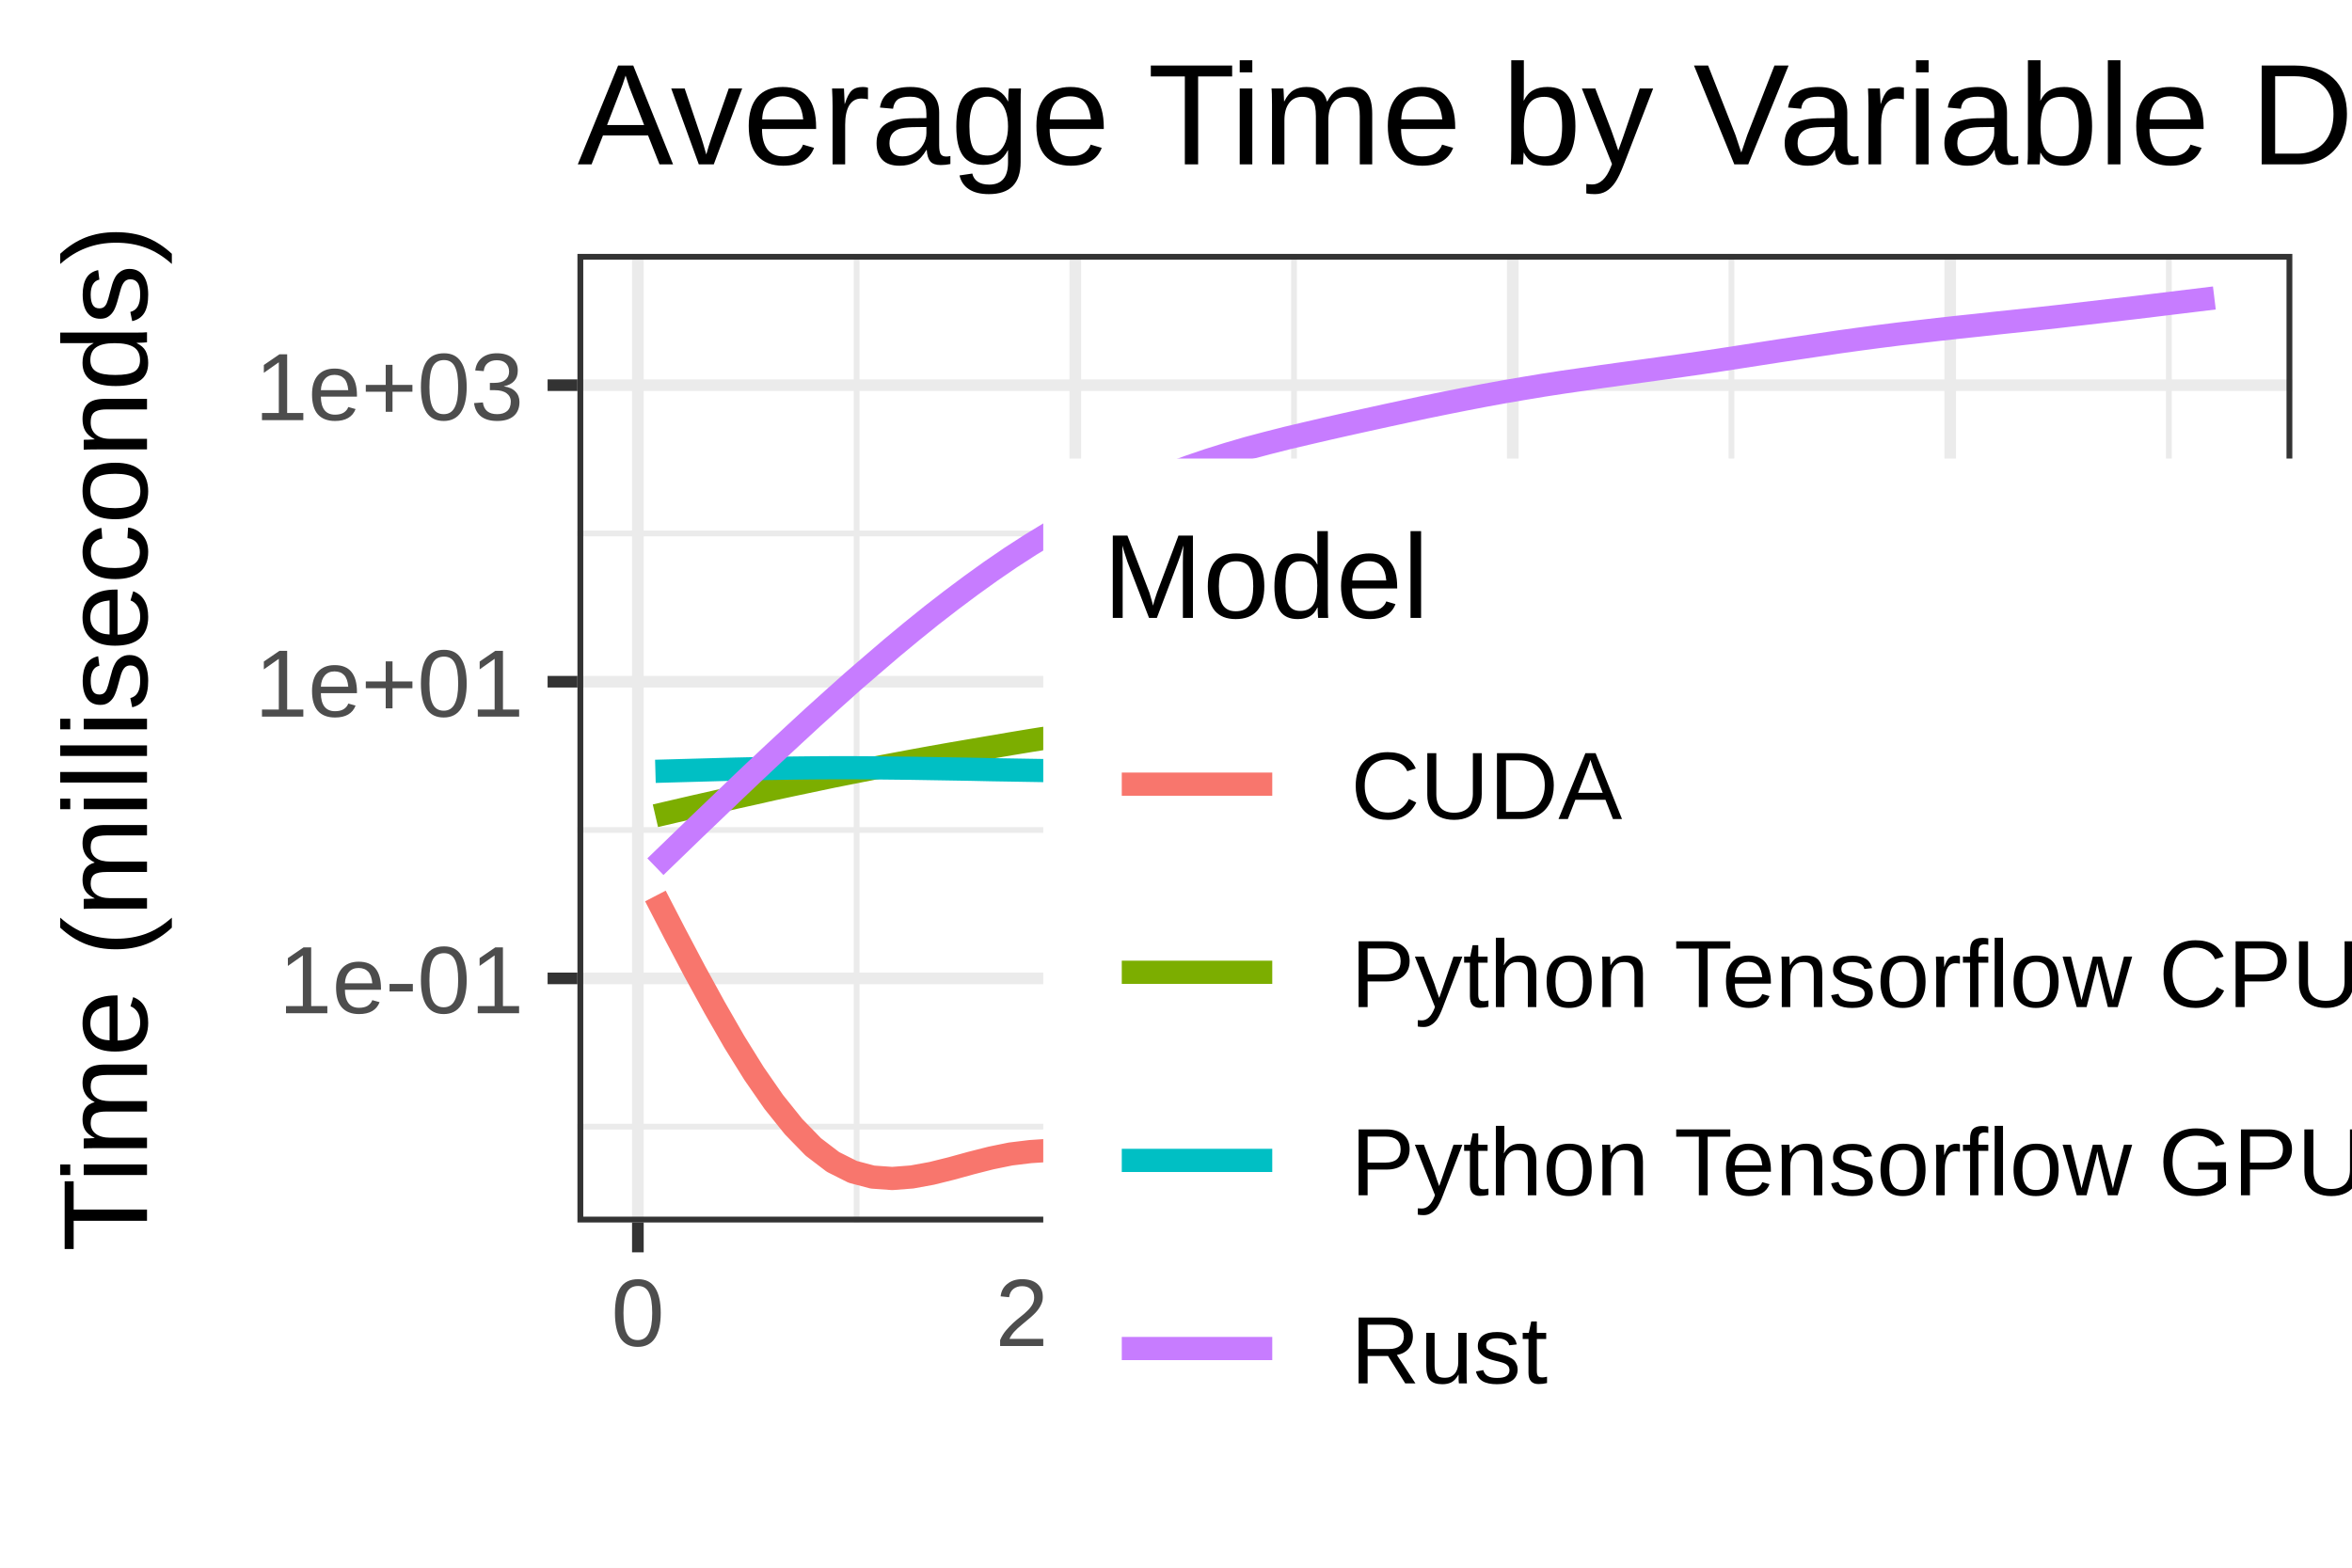
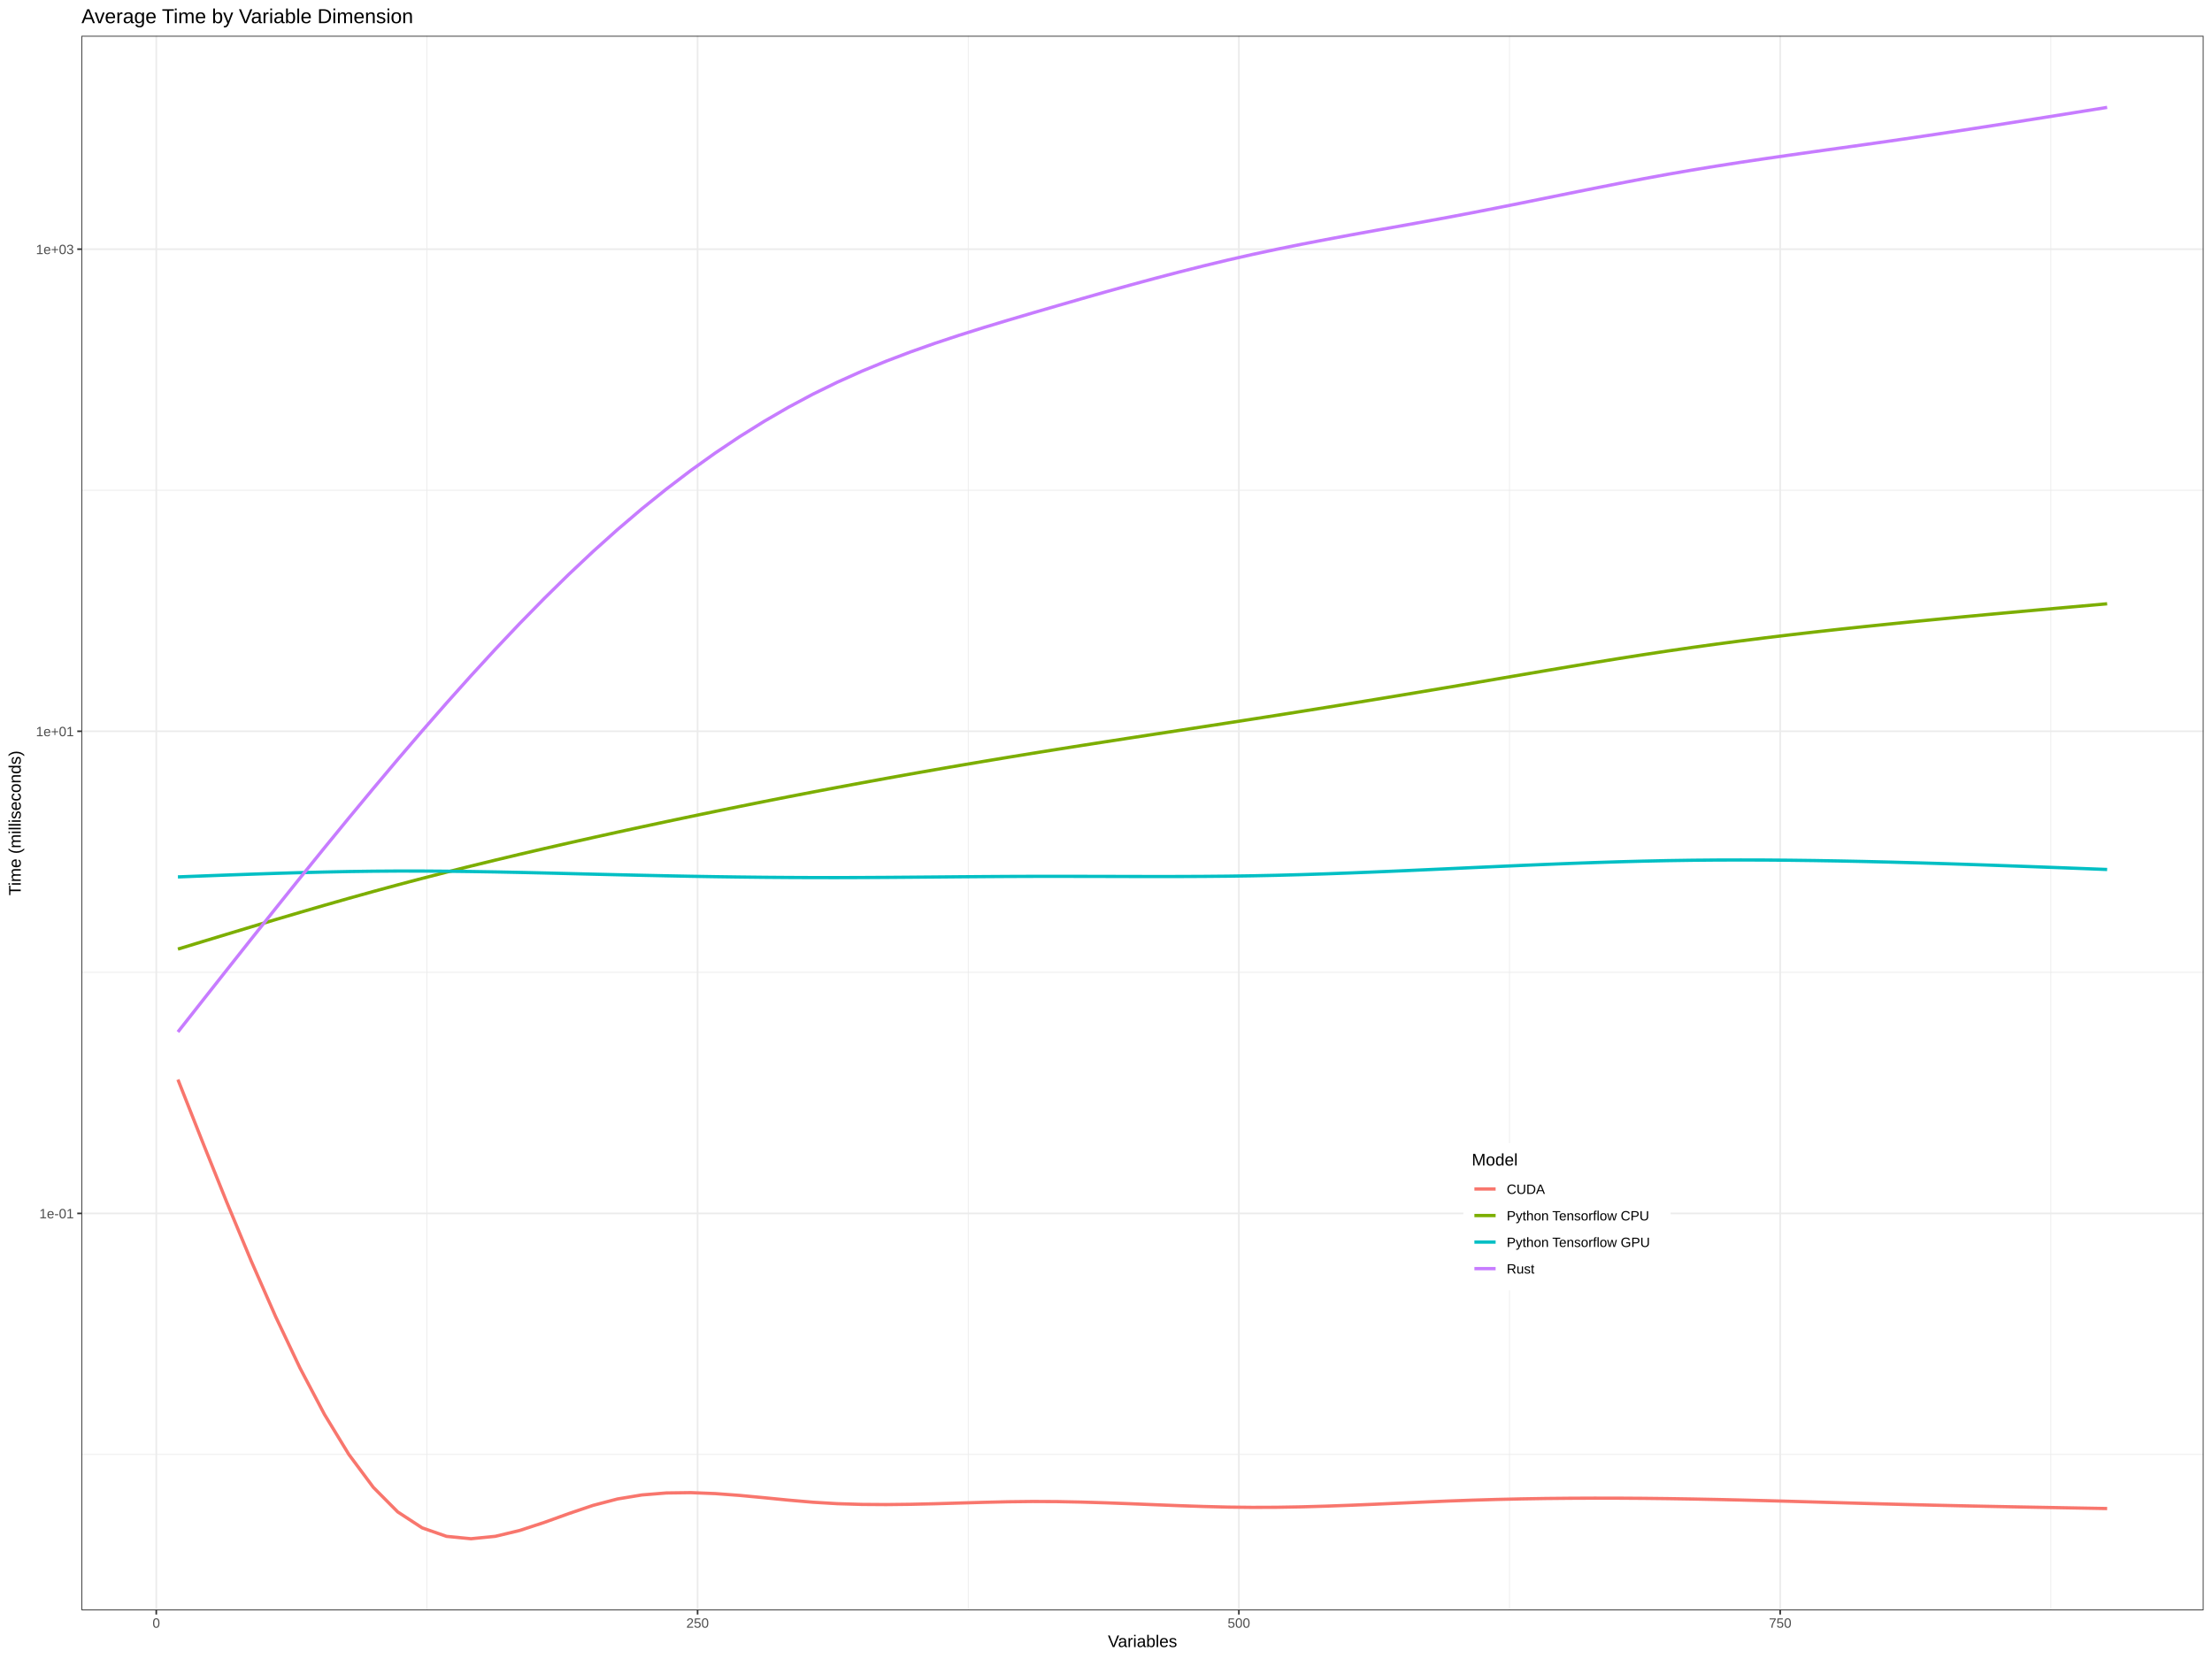
- <svg xmlns="http://www.w3.org/2000/svg" class="svglite" width="216.00pt" height="144.00pt" viewBox="0 0 216.00 144.00">
+ <svg xmlns="http://www.w3.org/2000/svg" class="svglite" width="1440.00pt" height="1080.00pt" viewBox="0 0 1440.00 1080.00">
  <defs>
    <style type="text/css">
    .svglite line, .svglite polyline, .svglite polygon, .svglite path, .svglite rect, .svglite circle {
      fill: none;
      stroke: #000000;
      stroke-linecap: round;
      stroke-linejoin: round;
      stroke-miterlimit: 10.00;
    }
    .svglite text {
      white-space: pre;
    }
  </style>
  </defs>
  <rect width="100%" height="100%" style="stroke: none; fill: #FFFFFF;" />
  <defs>
-     <clipPath id="cpMC4wMHwyMTYuMDB8MC4wMHwxNDQuMDA=">
-       <rect x="0.00" y="0.00" width="216.00" height="144.00" />
+     <clipPath id="cpMC4wMHwxNDQwLjAwfDAuMDB8MTA4MC4wMA==">
+       <rect x="0.00" y="0.00" width="1440.00" height="1080.00" />
    </clipPath>
  </defs>
-   <g clip-path="url(#cpMC4wMHwyMTYuMDB8MC4wMHwxNDQuMDA=)">
-     <rect x="0.00" y="0.00" width="216.00" height="144.00" style="stroke-width: 1.07; stroke: #FFFFFF; fill: #FFFFFF;" />
+   <g clip-path="url(#cpMC4wMHwxNDQwLjAwfDAuMDB8MTA4MC4wMA==)">
+     <rect x="0.00" y="0.00" width="1440.00" height="1080.00" style="stroke-width: 1.07; stroke: #FFFFFF; fill: #FFFFFF;" />
  </g>
  <defs>
-     <clipPath id="cpNTMuMDN8MjEwLjUyfDIzLjMyfDExMi4yOQ==">
-       <rect x="53.03" y="23.32" width="157.49" height="88.97" />
+     <clipPath id="cpNTMuMDN8MTQzNC41MnwyMy4zMnwxMDQ4LjI5">
+       <rect x="53.03" y="23.32" width="1381.49" height="1024.97" />
    </clipPath>
  </defs>
-   <g clip-path="url(#cpNTMuMDN8MjEwLjUyfDIzLjMyfDExMi4yOQ==)">
-     <rect x="53.03" y="23.32" width="157.49" height="88.97" style="stroke-width: 1.07; stroke: none; fill: #FFFFFF;" />
-     <polyline points="53.03,103.49 210.52,103.49 " style="stroke-width: 0.53; stroke: #EBEBEB; stroke-linecap: butt;" />
-     <polyline points="53.03,76.24 210.52,76.24 " style="stroke-width: 0.53; stroke: #EBEBEB; stroke-linecap: butt;" />
-     <polyline points="53.03,49.00 210.52,49.00 " style="stroke-width: 0.53; stroke: #EBEBEB; stroke-linecap: butt;" />
-     <polyline points="78.67,112.29 78.67,23.32 " style="stroke-width: 0.53; stroke: #EBEBEB; stroke-linecap: butt;" />
-     <polyline points="118.84,112.29 118.84,23.32 " style="stroke-width: 0.53; stroke: #EBEBEB; stroke-linecap: butt;" />
-     <polyline points="159.01,112.29 159.01,23.32 " style="stroke-width: 0.53; stroke: #EBEBEB; stroke-linecap: butt;" />
-     <polyline points="199.18,112.29 199.18,23.32 " style="stroke-width: 0.53; stroke: #EBEBEB; stroke-linecap: butt;" />
-     <polyline points="53.03,89.87 210.52,89.87 " style="stroke-width: 1.07; stroke: #EBEBEB; stroke-linecap: butt;" />
-     <polyline points="53.03,62.62 210.52,62.62 " style="stroke-width: 1.07; stroke: #EBEBEB; stroke-linecap: butt;" />
-     <polyline points="53.03,35.38 210.52,35.38 " style="stroke-width: 1.07; stroke: #EBEBEB; stroke-linecap: butt;" />
-     <polyline points="58.58,112.29 58.58,23.32 " style="stroke-width: 1.07; stroke: #EBEBEB; stroke-linecap: butt;" />
-     <polyline points="98.75,112.29 98.75,23.32 " style="stroke-width: 1.07; stroke: #EBEBEB; stroke-linecap: butt;" />
-     <polyline points="138.93,112.29 138.93,23.32 " style="stroke-width: 1.07; stroke: #EBEBEB; stroke-linecap: butt;" />
-     <polyline points="179.10,112.29 179.10,23.32 " style="stroke-width: 1.07; stroke: #EBEBEB; stroke-linecap: butt;" />
-     <polyline points="60.19,82.30 62.00,85.80 63.81,89.23 65.63,92.55 67.44,95.70 69.25,98.61 71.06,101.22 72.88,103.49 74.69,105.35 76.50,106.73 78.31,107.64 80.13,108.12 81.94,108.25 83.75,108.11 85.56,107.78 87.37,107.33 89.19,106.83 91.00,106.37 92.81,106.00 94.62,105.78 96.44,105.66 98.25,105.65 100.06,105.70 101.87,105.80 103.69,105.93 105.50,106.07 107.31,106.19 109.12,106.27 110.93,106.31 112.75,106.32 114.56,106.31 116.37,106.27 118.18,106.23 120.00,106.19 121.81,106.16 123.62,106.15 125.43,106.15 127.25,106.18 129.06,106.22 130.87,106.27 132.68,106.33 134.49,106.38 136.31,106.43 138.12,106.46 139.93,106.48 141.74,106.47 143.56,106.45 145.37,106.41 147.18,106.36 148.99,106.30 150.81,106.24 152.62,106.18 154.43,106.12 156.24,106.07 158.05,106.03 159.87,106.00 161.68,105.98 163.49,105.96 165.30,105.96 167.12,105.96 168.93,105.97 170.74,105.98 172.55,106.01 174.37,106.03 176.18,106.06 177.99,106.10 179.80,106.14 181.61,106.17 183.43,106.21 185.24,106.25 187.05,106.29 188.86,106.32 190.68,106.36 192.49,106.39 194.30,106.42 196.11,106.44 197.93,106.47 199.74,106.50 201.55,106.52 203.36,106.54 " style="stroke-width: 2.13; stroke: #F8766D; stroke-linecap: butt;" />
-     <polyline points="60.19,74.93 62.00,74.51 63.81,74.09 65.63,73.68 67.44,73.26 69.25,72.86 71.06,72.45 72.88,72.06 74.69,71.68 76.50,71.30 78.31,70.94 80.13,70.58 81.94,70.24 83.75,69.90 85.56,69.57 87.37,69.25 89.19,68.94 91.00,68.63 92.81,68.32 94.62,68.02 96.44,67.73 98.25,67.44 100.06,67.15 101.87,66.87 103.69,66.59 105.50,66.32 107.31,66.05 109.12,65.79 110.93,65.54 112.75,65.28 114.56,65.04 116.37,64.79 118.18,64.55 120.00,64.32 121.81,64.09 123.62,63.87 125.43,63.64 127.25,63.43 129.06,63.21 130.87,63.00 132.68,62.78 134.49,62.57 136.31,62.36 138.12,62.15 139.93,61.93 141.74,61.72 143.56,61.50 145.37,61.28 147.18,61.05 148.99,60.83 150.81,60.60 152.62,60.37 154.43,60.14 156.24,59.91 158.05,59.67 159.87,59.43 161.68,59.20 163.49,58.97 165.30,58.74 167.12,58.51 168.93,58.30 170.74,58.09 172.55,57.89 174.37,57.70 176.18,57.51 177.99,57.34 179.80,57.17 181.61,57.02 183.43,56.86 185.24,56.71 187.05,56.57 188.86,56.43 190.68,56.30 192.49,56.17 194.30,56.04 196.11,55.91 197.93,55.79 199.74,55.66 201.55,55.54 203.36,55.42 " style="stroke-width: 2.13; stroke: #7CAE00; stroke-linecap: butt;" />
-     <polyline points="60.19,70.85 62.00,70.80 63.81,70.75 65.63,70.70 67.44,70.65 69.25,70.61 71.06,70.58 72.88,70.55 74.69,70.53 76.50,70.52 78.31,70.52 80.13,70.53 81.94,70.55 83.75,70.57 85.56,70.60 87.37,70.63 89.19,70.66 91.00,70.70 92.81,70.73 94.62,70.76 96.44,70.79 98.25,70.81 100.06,70.84 101.87,70.86 103.69,70.87 105.50,70.88 107.31,70.89 109.12,70.89 110.93,70.89 112.75,70.88 114.56,70.87 116.37,70.86 118.18,70.84 120.00,70.83 121.81,70.82 123.62,70.82 125.43,70.82 127.25,70.82 129.06,70.82 130.87,70.83 132.68,70.83 134.49,70.83 136.31,70.82 138.12,70.81 139.93,70.79 141.74,70.76 143.56,70.72 145.37,70.68 147.18,70.63 148.99,70.57 150.81,70.51 152.62,70.45 154.43,70.39 156.24,70.33 158.05,70.26 159.87,70.20 161.68,70.14 163.49,70.09 165.30,70.04 167.12,70.00 168.93,69.96 170.74,69.93 172.55,69.91 174.37,69.90 176.18,69.89 177.99,69.90 179.80,69.91 181.61,69.93 183.43,69.95 185.24,69.98 187.05,70.01 188.86,70.05 190.68,70.09 192.49,70.13 194.30,70.18 196.11,70.23 197.93,70.28 199.74,70.33 201.55,70.38 203.36,70.43 " style="stroke-width: 2.13; stroke: #00BFC4; stroke-linecap: butt;" />
-     <polyline points="60.19,79.61 62.00,77.86 63.81,76.11 65.63,74.37 67.44,72.63 69.25,70.91 71.06,69.21 72.88,67.52 74.69,65.85 76.50,64.22 78.31,62.60 80.13,61.03 81.94,59.48 83.75,57.98 85.56,56.52 87.37,55.12 89.19,53.76 91.00,52.46 92.81,51.22 94.62,50.05 96.44,48.94 98.25,47.89 100.06,46.90 101.87,45.97 103.69,45.11 105.50,44.31 107.31,43.57 109.12,42.90 110.93,42.28 112.75,41.71 114.56,41.18 116.37,40.70 118.18,40.24 120.00,39.81 121.81,39.39 123.62,38.98 125.43,38.58 127.25,38.18 129.06,37.79 130.87,37.40 132.68,37.03 134.49,36.67 136.31,36.32 138.12,35.99 139.93,35.68 141.74,35.38 143.56,35.10 145.37,34.84 147.18,34.58 148.99,34.33 150.81,34.08 152.62,33.83 154.43,33.58 156.24,33.32 158.05,33.05 159.87,32.77 161.68,32.49 163.49,32.21 165.30,31.94 167.12,31.67 168.93,31.40 170.74,31.15 172.55,30.91 174.37,30.68 176.18,30.47 177.99,30.26 179.80,30.06 181.61,29.87 183.43,29.67 185.24,29.48 187.05,29.29 188.86,29.09 190.68,28.88 192.49,28.67 194.30,28.46 196.11,28.25 197.93,28.03 199.74,27.81 201.55,27.59 203.36,27.37 " style="stroke-width: 2.13; stroke: #C77CFF; stroke-linecap: butt;" />
-     <rect x="53.03" y="23.32" width="157.49" height="88.97" style="stroke-width: 1.07; stroke: #333333;" />
+   <g clip-path="url(#cpNTMuMDN8MTQzNC41MnwyMy4zMnwxMDQ4LjI5)">
+     <rect x="53.03" y="23.32" width="1381.49" height="1024.97" style="stroke-width: 1.07; stroke: none; fill: #FFFFFF;" />
+     <polyline points="53.03,946.83 1434.52,946.83 " style="stroke-width: 0.53; stroke: #EBEBEB; stroke-linecap: butt;" />
+     <polyline points="53.03,632.98 1434.52,632.98 " style="stroke-width: 0.53; stroke: #EBEBEB; stroke-linecap: butt;" />
+     <polyline points="53.03,319.13 1434.52,319.13 " style="stroke-width: 0.53; stroke: #EBEBEB; stroke-linecap: butt;" />
+     <polyline points="277.92,1048.29 277.92,23.32 " style="stroke-width: 0.53; stroke: #EBEBEB; stroke-linecap: butt;" />
+     <polyline points="630.31,1048.29 630.31,23.32 " style="stroke-width: 0.53; stroke: #EBEBEB; stroke-linecap: butt;" />
+     <polyline points="982.69,1048.29 982.69,23.32 " style="stroke-width: 0.53; stroke: #EBEBEB; stroke-linecap: butt;" />
+     <polyline points="1335.08,1048.29 1335.08,23.32 " style="stroke-width: 0.53; stroke: #EBEBEB; stroke-linecap: butt;" />
+     <polyline points="53.03,789.91 1434.52,789.91 " style="stroke-width: 1.07; stroke: #EBEBEB; stroke-linecap: butt;" />
+     <polyline points="53.03,476.06 1434.52,476.06 " style="stroke-width: 1.07; stroke: #EBEBEB; stroke-linecap: butt;" />
+     <polyline points="53.03,162.21 1434.52,162.21 " style="stroke-width: 1.07; stroke: #EBEBEB; stroke-linecap: butt;" />
+     <polyline points="101.73,1048.29 101.73,23.32 " style="stroke-width: 1.07; stroke: #EBEBEB; stroke-linecap: butt;" />
+     <polyline points="454.12,1048.29 454.12,23.32 " style="stroke-width: 1.07; stroke: #EBEBEB; stroke-linecap: butt;" />
+     <polyline points="806.50,1048.29 806.50,23.32 " style="stroke-width: 1.07; stroke: #EBEBEB; stroke-linecap: butt;" />
+     <polyline points="1158.89,1048.29 1158.89,23.32 " style="stroke-width: 1.07; stroke: #EBEBEB; stroke-linecap: butt;" />
+     <polyline points="115.83,702.80 131.72,743.05 147.62,782.64 163.52,820.87 179.42,857.08 195.31,890.60 211.21,920.75 227.11,946.85 243.01,968.23 258.90,984.23 274.80,994.62 290.70,1000.16 306.60,1001.71 322.49,1000.13 338.39,996.31 354.29,991.10 370.19,985.37 386.08,979.99 401.98,975.82 417.88,973.20 433.78,971.91 449.67,971.70 465.57,972.32 481.47,973.50 497.37,975.00 513.26,976.57 529.16,977.94 545.06,978.89 560.96,979.36 576.85,979.47 592.75,979.29 608.65,978.93 624.55,978.47 640.44,978.01 656.34,977.64 672.24,977.46 688.13,977.54 704.03,977.85 719.93,978.33 735.83,978.92 751.72,979.56 767.62,980.18 783.52,980.71 799.42,981.11 815.31,981.29 831.21,981.23 847.11,980.95 863.01,980.50 878.90,979.92 894.80,979.26 910.70,978.55 926.60,977.84 942.49,977.17 958.39,976.60 974.29,976.13 990.19,975.77 1006.08,975.51 1021.98,975.36 1037.88,975.29 1053.78,975.31 1069.67,975.41 1085.57,975.59 1101.47,975.84 1117.37,976.15 1133.26,976.51 1149.16,976.91 1165.06,977.34 1180.96,977.79 1196.85,978.24 1212.75,978.69 1228.65,979.12 1244.55,979.52 1260.44,979.90 1276.34,980.25 1292.24,980.58 1308.14,980.89 1324.03,981.19 1339.93,981.48 1355.83,981.77 1371.73,982.05 " style="stroke-width: 2.13; stroke: #F8766D; stroke-linecap: butt;" />
+     <polyline points="115.83,617.85 131.72,613.01 147.62,608.19 163.52,603.39 179.42,598.64 195.31,593.95 211.21,589.33 227.11,584.79 243.01,580.36 258.90,576.04 274.80,571.84 290.70,567.76 306.60,563.79 322.49,559.92 338.39,556.13 354.29,552.43 370.19,548.80 386.08,545.24 401.98,541.73 417.88,538.28 433.78,534.88 449.67,531.53 465.57,528.24 481.47,525.00 497.37,521.81 513.26,518.68 529.16,515.61 545.06,512.60 560.96,509.64 576.85,506.73 592.75,503.88 608.65,501.08 624.55,498.33 640.44,495.64 656.34,492.99 672.24,490.39 688.13,487.84 704.03,485.32 719.93,482.84 735.83,480.38 751.72,477.94 767.62,475.50 783.52,473.06 799.42,470.61 815.31,468.14 831.21,465.65 847.11,463.13 863.01,460.58 878.90,458.01 894.80,455.41 910.70,452.79 926.60,450.14 942.49,447.47 958.39,444.77 974.29,442.05 990.19,439.33 1006.08,436.62 1021.98,433.94 1037.88,431.30 1053.78,428.72 1069.67,426.22 1085.57,423.81 1101.47,421.50 1117.37,419.31 1133.26,417.22 1149.16,415.22 1165.06,413.31 1180.96,411.47 1196.85,409.71 1212.75,408.01 1228.65,406.37 1244.55,404.77 1260.44,403.22 1276.34,401.70 1292.24,400.21 1308.14,398.75 1324.03,397.31 1339.93,395.88 1355.83,394.47 1371.73,393.06 " style="stroke-width: 2.13; stroke: #7CAE00; stroke-linecap: butt;" />
+     <polyline points="115.83,570.86 131.72,570.25 147.62,569.65 163.52,569.09 179.42,568.56 195.31,568.09 211.21,567.69 227.11,567.37 243.01,567.15 258.90,567.04 274.80,567.05 290.70,567.16 306.60,567.36 322.49,567.62 338.39,567.94 354.29,568.30 370.19,568.69 386.08,569.08 401.98,569.45 417.88,569.81 433.78,570.14 449.67,570.45 465.57,570.71 481.47,570.93 497.37,571.11 513.26,571.23 529.16,571.30 545.06,571.31 560.96,571.26 576.85,571.17 592.75,571.05 608.65,570.92 624.55,570.78 640.44,570.66 656.34,570.56 672.24,570.50 688.13,570.48 704.03,570.51 719.93,570.54 735.83,570.58 751.72,570.61 767.62,570.59 783.52,570.52 799.42,570.38 815.31,570.14 831.21,569.81 847.11,569.38 863.01,568.87 878.90,568.29 894.80,567.65 910.70,566.98 926.60,566.27 942.49,565.55 958.39,564.82 974.29,564.10 990.19,563.40 1006.08,562.73 1021.98,562.10 1037.88,561.53 1053.78,561.02 1069.67,560.60 1085.57,560.26 1101.47,560.02 1117.37,559.88 1133.26,559.84 1149.16,559.88 1165.06,560.01 1180.96,560.21 1196.85,560.48 1212.75,560.80 1228.65,561.18 1244.55,561.61 1260.44,562.07 1276.34,562.57 1292.24,563.10 1308.14,563.66 1324.03,564.23 1339.93,564.82 1355.83,565.42 1371.73,566.03 " style="stroke-width: 2.13; stroke: #00BFC4; stroke-linecap: butt;" />
+     <polyline points="115.83,671.79 131.72,651.60 147.62,631.44 163.52,611.36 179.42,591.39 195.31,571.56 211.21,551.92 227.11,532.48 243.01,513.31 258.90,494.42 274.80,475.86 290.70,457.67 306.60,439.91 322.49,422.61 338.39,405.82 354.29,389.60 370.19,373.98 386.08,359.02 401.98,344.76 417.88,331.21 433.78,318.40 449.67,306.30 465.57,294.93 481.47,284.28 497.37,274.34 513.26,265.12 529.16,256.62 545.06,248.82 560.96,241.69 576.85,235.14 592.75,229.10 608.65,223.48 624.55,218.21 640.44,213.22 656.34,208.41 672.24,203.72 688.13,199.09 704.03,194.50 719.93,189.98 735.83,185.56 751.72,181.25 767.62,177.09 783.52,173.08 799.42,169.26 815.31,165.65 831.21,162.26 847.11,159.05 863.01,155.99 878.90,153.03 894.80,150.14 910.70,147.29 926.60,144.42 942.49,141.50 958.39,138.49 974.29,135.38 990.19,132.21 1006.08,128.99 1021.98,125.77 1037.88,122.58 1053.78,119.44 1069.67,116.40 1085.57,113.48 1101.47,110.72 1117.37,108.12 1133.26,105.64 1149.16,103.27 1165.06,100.98 1180.96,98.73 1196.85,96.51 1212.75,94.29 1228.65,92.04 1244.55,89.74 1260.44,87.39 1276.34,84.98 1292.24,82.53 1308.14,80.05 1324.03,77.54 1339.93,75.01 1355.83,72.46 1371.73,69.91 " style="stroke-width: 2.13; stroke: #C77CFF; stroke-linecap: butt;" />
+     <rect x="53.03" y="23.32" width="1381.49" height="1024.97" style="stroke-width: 1.07; stroke: #333333;" />
  </g>
-   <g clip-path="url(#cpMC4wMHwyMTYuMDB8MC4wMHwxNDQuMDA=)">
-     <text x="48.10" y="93.07" text-anchor="end" style="font-size: 8.80px;fill: #4D4D4D; font-family: &quot;Arimo&quot;;" textLength="25.37px" lengthAdjust="spacingAndGlyphs">1e-01</text>
-     <text x="48.10" y="65.83" text-anchor="end" style="font-size: 8.80px;fill: #4D4D4D; font-family: &quot;Arimo&quot;;" textLength="29.57px" lengthAdjust="spacingAndGlyphs">1e+01</text>
-     <text x="48.10" y="38.59" text-anchor="end" style="font-size: 8.80px;fill: #4D4D4D; font-family: &quot;Arimo&quot;;" textLength="29.57px" lengthAdjust="spacingAndGlyphs">1e+03</text>
-     <polyline points="50.29,89.87 53.03,89.87 " style="stroke-width: 1.07; stroke: #333333; stroke-linecap: butt;" />
-     <polyline points="50.29,62.62 53.03,62.62 " style="stroke-width: 1.07; stroke: #333333; stroke-linecap: butt;" />
-     <polyline points="50.29,35.38 53.03,35.38 " style="stroke-width: 1.07; stroke: #333333; stroke-linecap: butt;" />
-     <polyline points="58.58,115.03 58.58,112.29 " style="stroke-width: 1.07; stroke: #333333; stroke-linecap: butt;" />
-     <polyline points="98.75,115.03 98.75,112.29 " style="stroke-width: 1.07; stroke: #333333; stroke-linecap: butt;" />
-     <polyline points="138.93,115.03 138.93,112.29 " style="stroke-width: 1.07; stroke: #333333; stroke-linecap: butt;" />
-     <polyline points="179.10,115.03 179.10,112.29 " style="stroke-width: 1.07; stroke: #333333; stroke-linecap: butt;" />
-     <text x="58.58" y="123.64" text-anchor="middle" style="font-size: 8.80px;fill: #4D4D4D; font-family: &quot;Arimo&quot;;" textLength="5.59px" lengthAdjust="spacingAndGlyphs">0</text>
-     <text x="98.75" y="123.64" text-anchor="middle" style="font-size: 8.80px;fill: #4D4D4D; font-family: &quot;Arimo&quot;;" textLength="16.78px" lengthAdjust="spacingAndGlyphs">250</text>
-     <text x="138.93" y="123.64" text-anchor="middle" style="font-size: 8.80px;fill: #4D4D4D; font-family: &quot;Arimo&quot;;" textLength="16.78px" lengthAdjust="spacingAndGlyphs">500</text>
-     <text x="179.10" y="123.64" text-anchor="middle" style="font-size: 8.80px;fill: #4D4D4D; font-family: &quot;Arimo&quot;;" textLength="16.78px" lengthAdjust="spacingAndGlyphs">750</text>
-     <text x="131.78" y="136.23" text-anchor="middle" style="font-size: 11.00px; font-family: &quot;Arimo&quot;;" textLength="50.27px" lengthAdjust="spacingAndGlyphs">Variables</text>
-     <text transform="translate(13.50,67.81) rotate(-90)" text-anchor="middle" style="font-size: 11.00px; font-family: &quot;Arimo&quot;;" textLength="106.92px" lengthAdjust="spacingAndGlyphs">Time (milliseconds)</text>
-     <rect x="95.81" y="42.12" width="134.93" height="95.87" style="stroke-width: 1.07; stroke: none; fill: #FFFFFF;" />
-     <text x="101.29" y="56.76" style="font-size: 11.00px; font-family: &quot;Arimo&quot;;" textLength="33.03px" lengthAdjust="spacingAndGlyphs">Model</text>
-     <rect x="101.29" y="63.39" width="17.28" height="17.28" style="stroke-width: 1.07; stroke: none; fill: #FFFFFF;" />
-     <line x1="103.02" y1="72.03" x2="116.84" y2="72.03" style="stroke-width: 2.13; stroke: #F8766D; stroke-linecap: butt;" />
-     <rect x="101.29" y="80.67" width="17.28" height="17.28" style="stroke-width: 1.07; stroke: none; fill: #FFFFFF;" />
-     <line x1="103.02" y1="89.31" x2="116.84" y2="89.31" style="stroke-width: 2.13; stroke: #7CAE00; stroke-linecap: butt;" />
-     <rect x="101.29" y="97.95" width="17.28" height="17.28" style="stroke-width: 1.07; stroke: none; fill: #FFFFFF;" />
-     <line x1="103.02" y1="106.59" x2="116.84" y2="106.59" style="stroke-width: 2.13; stroke: #00BFC4; stroke-linecap: butt;" />
-     <rect x="101.29" y="115.23" width="17.28" height="17.28" style="stroke-width: 1.07; stroke: none; fill: #FFFFFF;" />
-     <line x1="103.02" y1="123.87" x2="116.84" y2="123.87" style="stroke-width: 2.13; stroke: #C77CFF; stroke-linecap: butt;" />
-     <text x="124.05" y="75.23" style="font-size: 8.80px; font-family: &quot;Arimo&quot;;" textLength="25.22px" lengthAdjust="spacingAndGlyphs">CUDA</text>
-     <text x="124.05" y="92.51" style="font-size: 8.80px; font-family: &quot;Arimo&quot;;" textLength="100.53px" lengthAdjust="spacingAndGlyphs">Python Tensorflow CPU</text>
-     <text x="124.05" y="109.79" style="font-size: 8.80px; font-family: &quot;Arimo&quot;;" textLength="101.21px" lengthAdjust="spacingAndGlyphs">Python Tensorflow GPU</text>
-     <text x="124.05" y="127.07" style="font-size: 8.80px; font-family: &quot;Arimo&quot;;" textLength="19.32px" lengthAdjust="spacingAndGlyphs">Rust</text>
+   <g clip-path="url(#cpMC4wMHwxNDQwLjAwfDAuMDB8MTA4MC4wMA==)">
+     <text x="48.10" y="793.11" text-anchor="end" style="font-size: 8.80px;fill: #4D4D4D; font-family: &quot;Arimo&quot;;" textLength="25.37px" lengthAdjust="spacingAndGlyphs">1e-01</text>
+     <text x="48.10" y="479.27" text-anchor="end" style="font-size: 8.80px;fill: #4D4D4D; font-family: &quot;Arimo&quot;;" textLength="29.57px" lengthAdjust="spacingAndGlyphs">1e+01</text>
+     <text x="48.10" y="165.42" text-anchor="end" style="font-size: 8.80px;fill: #4D4D4D; font-family: &quot;Arimo&quot;;" textLength="29.57px" lengthAdjust="spacingAndGlyphs">1e+03</text>
+     <polyline points="50.29,789.91 53.03,789.91 " style="stroke-width: 1.07; stroke: #333333; stroke-linecap: butt;" />
+     <polyline points="50.29,476.06 53.03,476.06 " style="stroke-width: 1.07; stroke: #333333; stroke-linecap: butt;" />
+     <polyline points="50.29,162.21 53.03,162.21 " style="stroke-width: 1.07; stroke: #333333; stroke-linecap: butt;" />
+     <polyline points="101.73,1051.03 101.73,1048.29 " style="stroke-width: 1.07; stroke: #333333; stroke-linecap: butt;" />
+     <polyline points="454.12,1051.03 454.12,1048.29 " style="stroke-width: 1.07; stroke: #333333; stroke-linecap: butt;" />
+     <polyline points="806.50,1051.03 806.50,1048.29 " style="stroke-width: 1.07; stroke: #333333; stroke-linecap: butt;" />
+     <polyline points="1158.89,1051.03 1158.89,1048.29 " style="stroke-width: 1.07; stroke: #333333; stroke-linecap: butt;" />
+     <text x="101.73" y="1059.64" text-anchor="middle" style="font-size: 8.80px;fill: #4D4D4D; font-family: &quot;Arimo&quot;;" textLength="5.59px" lengthAdjust="spacingAndGlyphs">0</text>
+     <text x="454.12" y="1059.64" text-anchor="middle" style="font-size: 8.80px;fill: #4D4D4D; font-family: &quot;Arimo&quot;;" textLength="16.78px" lengthAdjust="spacingAndGlyphs">250</text>
+     <text x="806.50" y="1059.64" text-anchor="middle" style="font-size: 8.80px;fill: #4D4D4D; font-family: &quot;Arimo&quot;;" textLength="16.78px" lengthAdjust="spacingAndGlyphs">500</text>
+     <text x="1158.89" y="1059.64" text-anchor="middle" style="font-size: 8.80px;fill: #4D4D4D; font-family: &quot;Arimo&quot;;" textLength="16.78px" lengthAdjust="spacingAndGlyphs">750</text>
+     <text x="743.78" y="1072.23" text-anchor="middle" style="font-size: 11.00px; font-family: &quot;Arimo&quot;;" textLength="50.27px" lengthAdjust="spacingAndGlyphs">Variables</text>
+     <text transform="translate(13.50,535.81) rotate(-90)" text-anchor="middle" style="font-size: 11.00px; font-family: &quot;Arimo&quot;;" textLength="106.92px" lengthAdjust="spacingAndGlyphs">Time (milliseconds)</text>
+     <rect x="952.61" y="744.12" width="134.93" height="95.87" style="stroke-width: 1.07; stroke: none; fill: #FFFFFF;" />
+     <text x="958.09" y="758.76" style="font-size: 11.00px; font-family: &quot;Arimo&quot;;" textLength="33.03px" lengthAdjust="spacingAndGlyphs">Model</text>
+     <rect x="958.09" y="765.39" width="17.28" height="17.28" style="stroke-width: 1.07; stroke: none; fill: #FFFFFF;" />
+     <line x1="959.82" y1="774.03" x2="973.64" y2="774.03" style="stroke-width: 2.13; stroke: #F8766D; stroke-linecap: butt;" />
+     <rect x="958.09" y="782.67" width="17.28" height="17.28" style="stroke-width: 1.07; stroke: none; fill: #FFFFFF;" />
+     <line x1="959.82" y1="791.31" x2="973.64" y2="791.31" style="stroke-width: 2.13; stroke: #7CAE00; stroke-linecap: butt;" />
+     <rect x="958.09" y="799.95" width="17.28" height="17.28" style="stroke-width: 1.07; stroke: none; fill: #FFFFFF;" />
+     <line x1="959.82" y1="808.59" x2="973.64" y2="808.59" style="stroke-width: 2.13; stroke: #00BFC4; stroke-linecap: butt;" />
+     <rect x="958.09" y="817.23" width="17.28" height="17.28" style="stroke-width: 1.07; stroke: none; fill: #FFFFFF;" />
+     <line x1="959.82" y1="825.87" x2="973.64" y2="825.87" style="stroke-width: 2.13; stroke: #C77CFF; stroke-linecap: butt;" />
+     <text x="980.85" y="777.23" style="font-size: 8.80px; font-family: &quot;Arimo&quot;;" textLength="25.22px" lengthAdjust="spacingAndGlyphs">CUDA</text>
+     <text x="980.85" y="794.51" style="font-size: 8.80px; font-family: &quot;Arimo&quot;;" textLength="100.53px" lengthAdjust="spacingAndGlyphs">Python Tensorflow CPU</text>
+     <text x="980.85" y="811.79" style="font-size: 8.80px; font-family: &quot;Arimo&quot;;" textLength="101.21px" lengthAdjust="spacingAndGlyphs">Python Tensorflow GPU</text>
+     <text x="980.85" y="829.07" style="font-size: 8.80px; font-family: &quot;Arimo&quot;;" textLength="19.32px" lengthAdjust="spacingAndGlyphs">Rust</text>
    <text x="53.03" y="15.10" style="font-size: 13.20px; font-family: &quot;Arimo&quot;;" textLength="242.91px" lengthAdjust="spacingAndGlyphs">Average Time by Variable Dimension</text>
  </g>
</svg>
